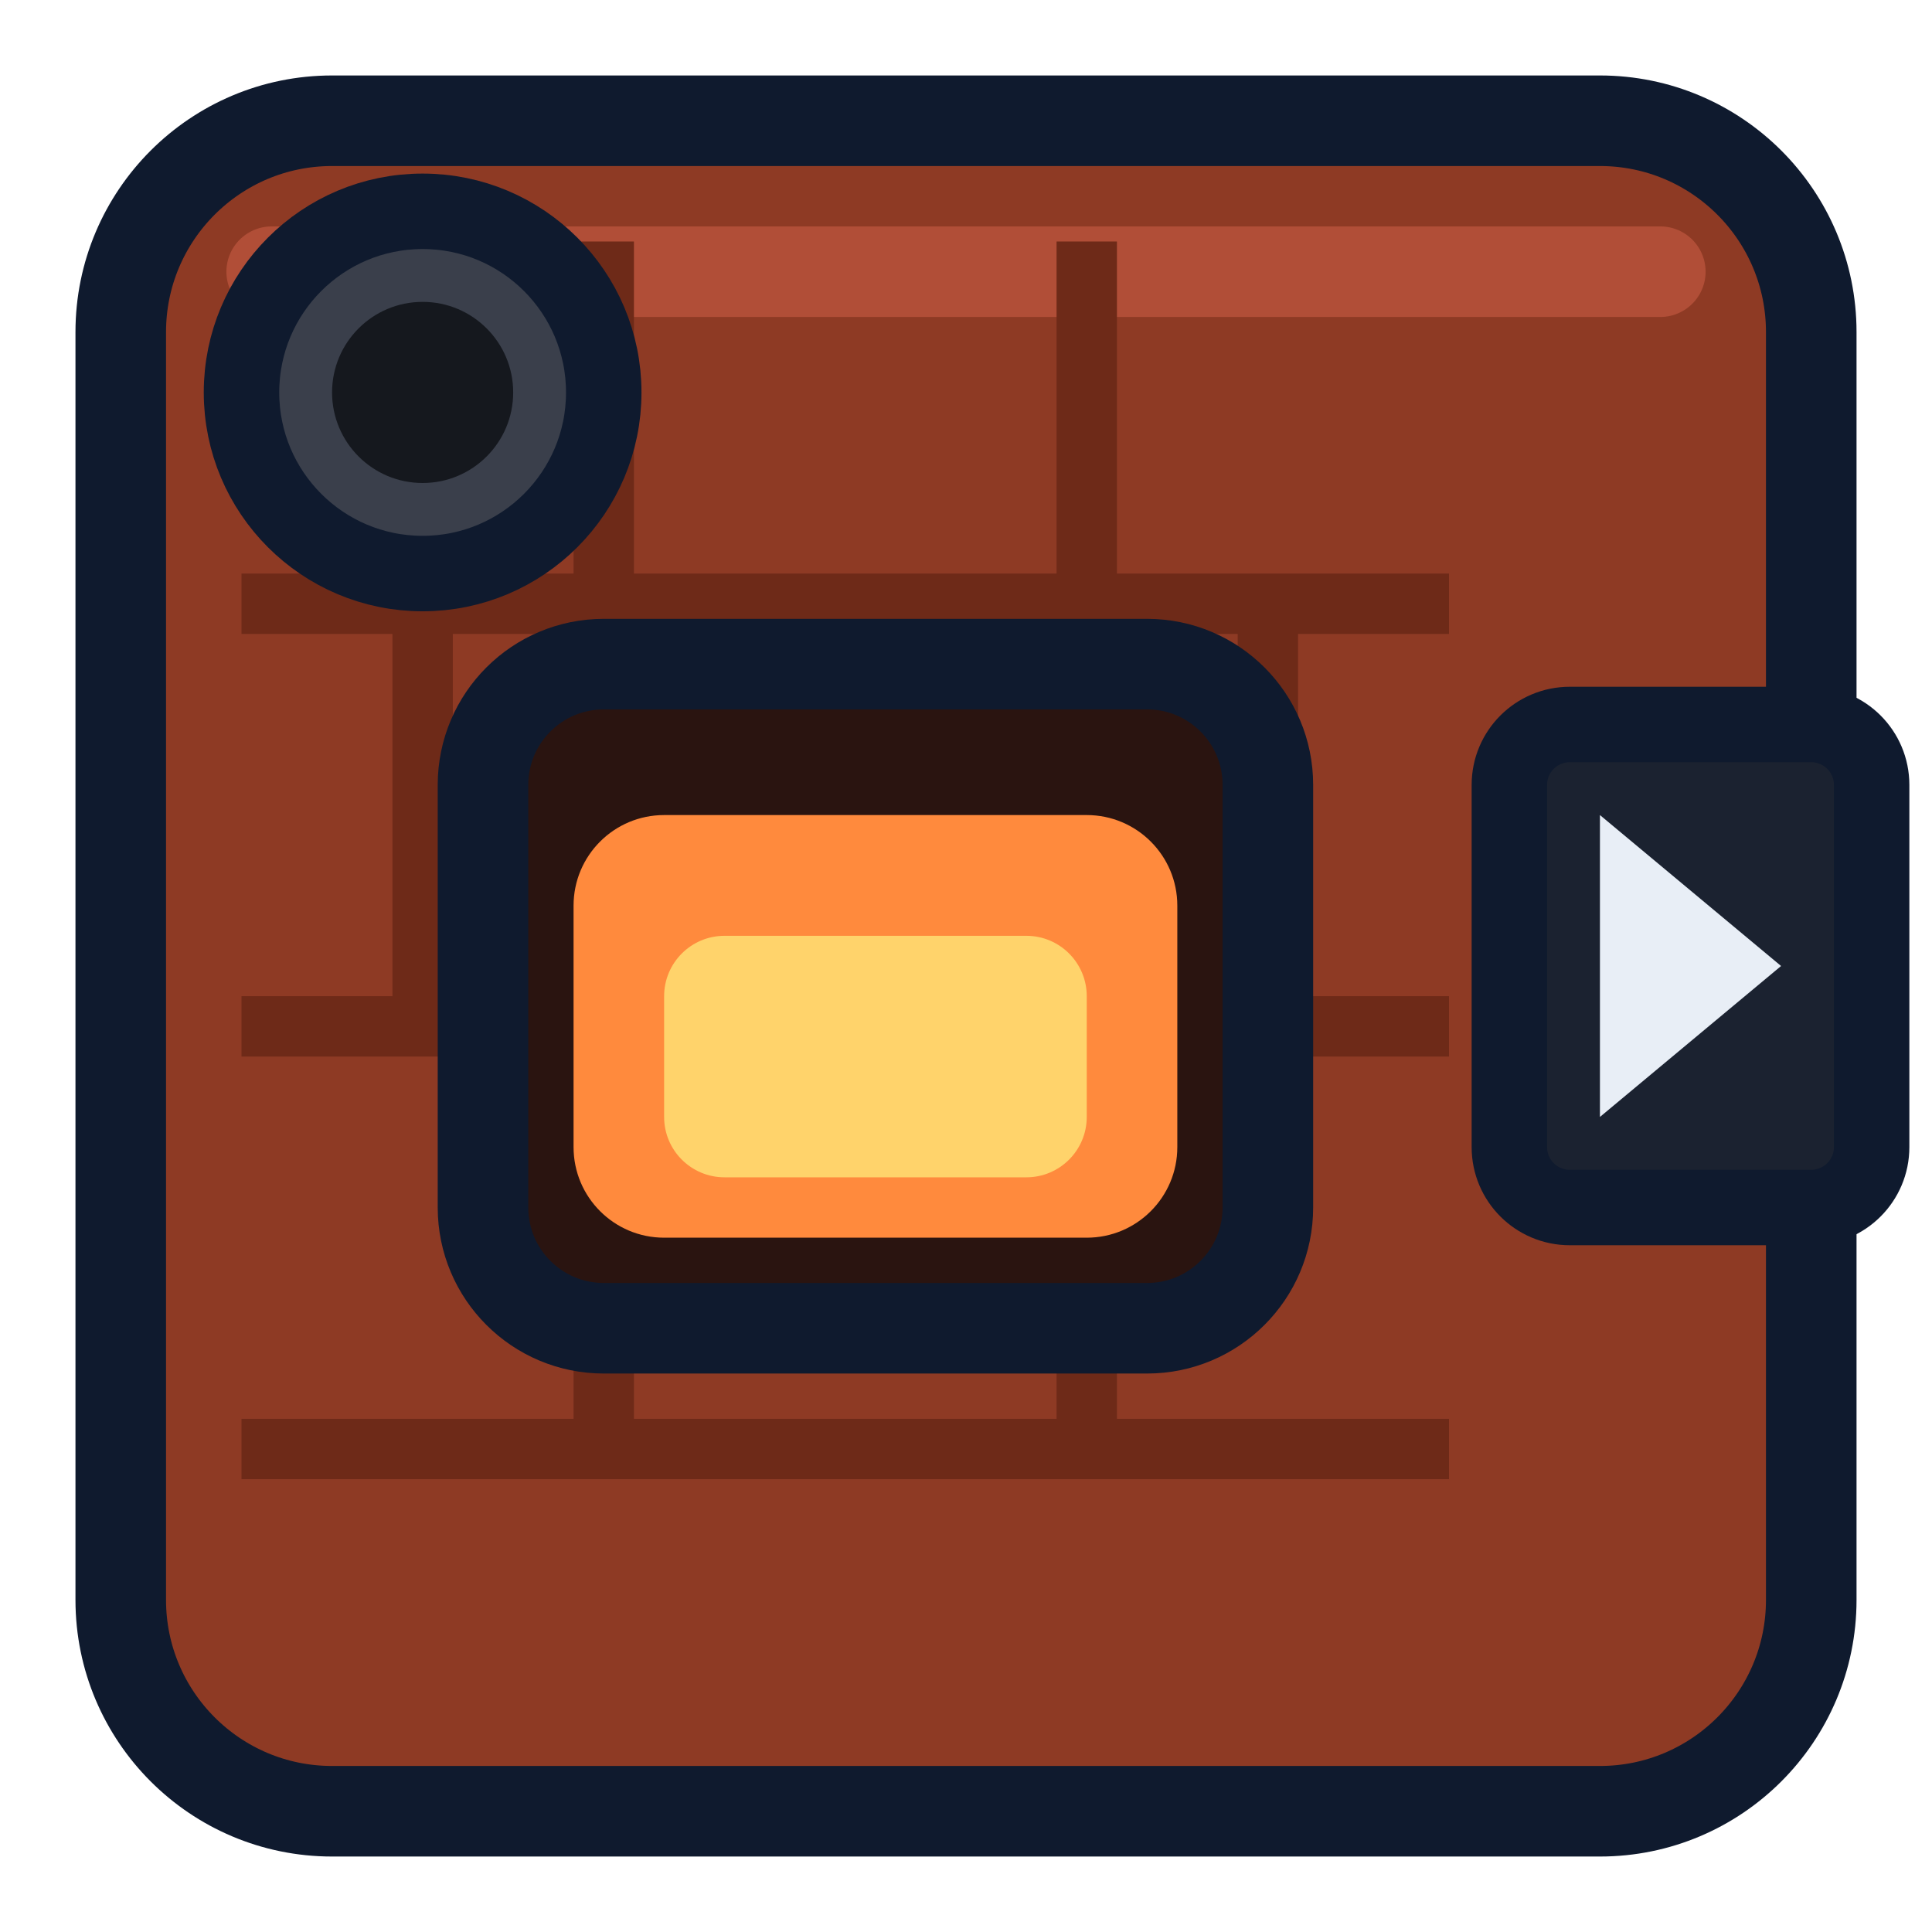
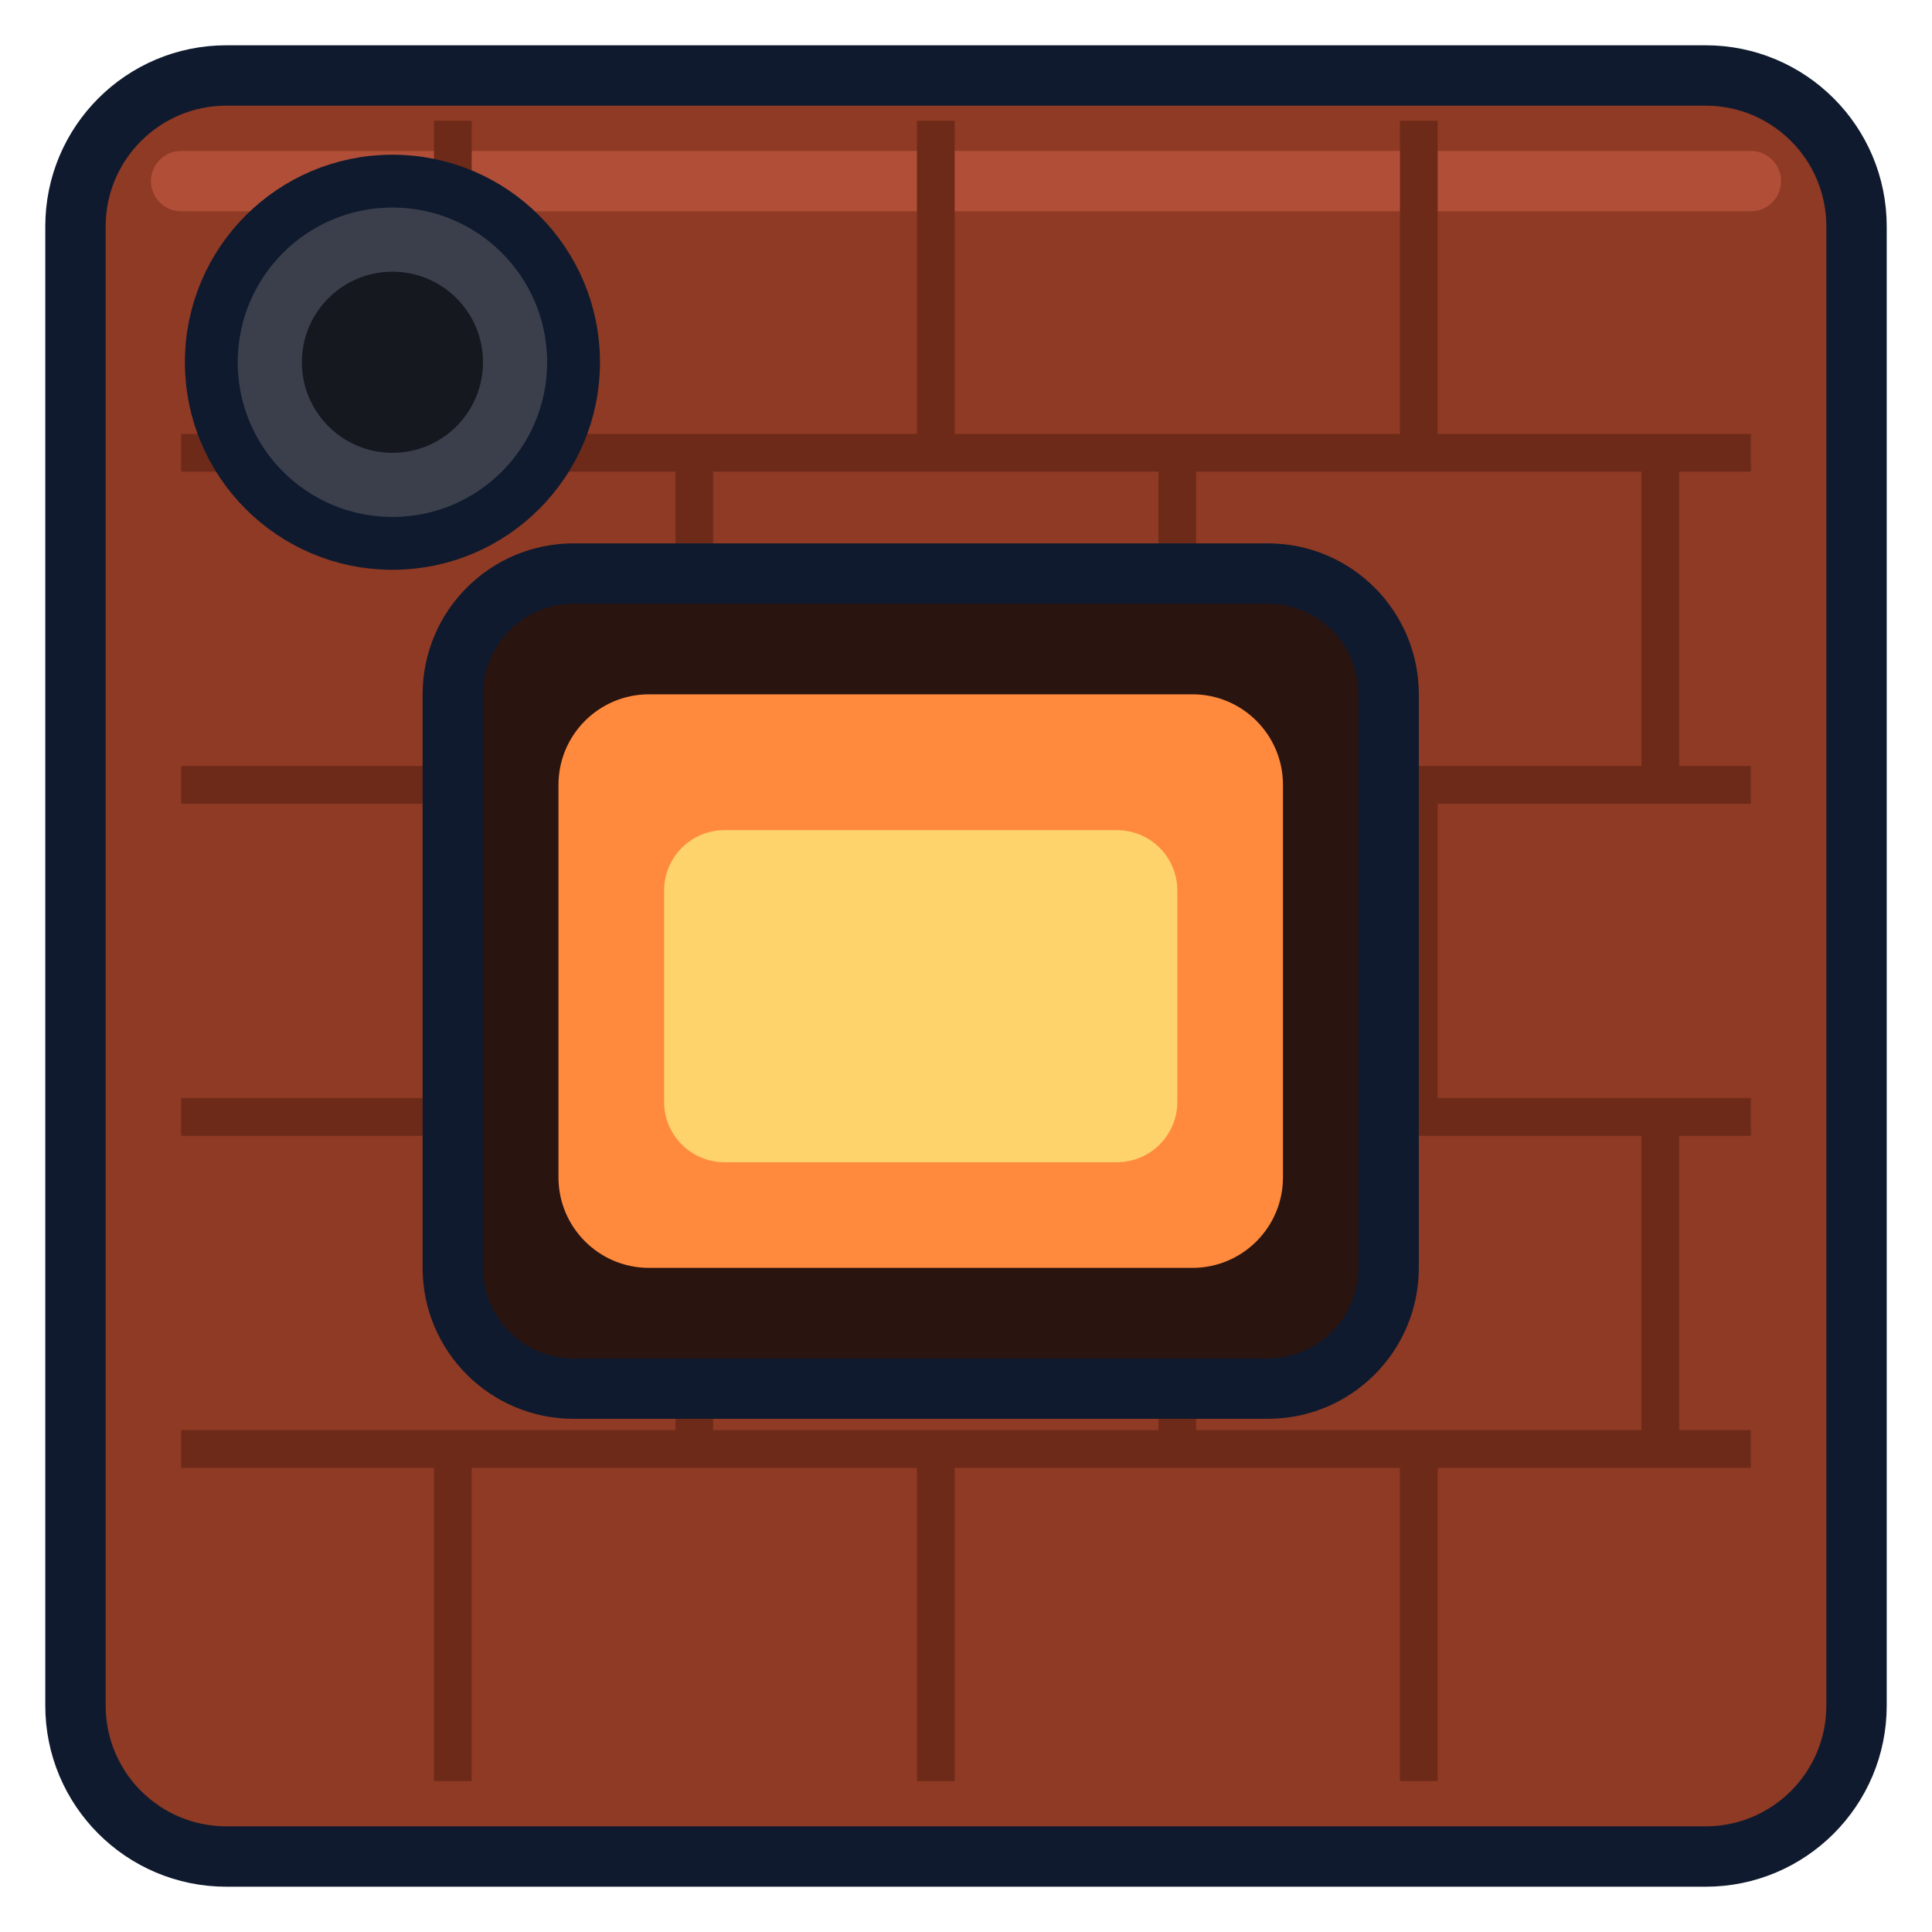
- <svg xmlns="http://www.w3.org/2000/svg" viewBox="0 0 64 64">
-   <rect x="4" y="4" width="56" height="56" rx="7" fill="#8e3a24" stroke="#0f1a2e" stroke-width="3" />
-   <path d="M9 9 H55" stroke="#c0573f" stroke-width="3" stroke-linecap="round" opacity="0.7" />
-   <path d="M8 20 H48 M8 34 H48 M8 48 H48 M20 8 V20 M36 8 V20 M14 20 V34 M28 20 V34 M42 20 V34 M20 34 V48 M36 34 V48" stroke="#6e2a18" stroke-width="2" />
-   <rect x="16" y="22" width="26" height="22" rx="4" fill="#2a1410" stroke="#0f1a2e" stroke-width="3" />
-   <rect x="19" y="27" width="20" height="14" rx="3" fill="#ff8a3d" />
-   <rect x="22" y="31" width="14" height="8" rx="2" fill="#ffd36b" />
-   <circle cx="14" cy="13" r="6" fill="#3a3f4b" stroke="#0f1a2e" stroke-width="2.5" />
-   <circle cx="14" cy="13" r="3" fill="#15181e" />
-   <rect x="50" y="24" width="12" height="16" rx="2" fill="#1b2230" stroke="#0f1a2e" stroke-width="2.5" />
-   <path d="M53 27 L59 32 L53 37 Z" fill="#e8eef6" />
+ <svg xmlns="http://www.w3.org/2000/svg" viewBox="0 0 128 128">
+   <rect x="5" y="5" width="118" height="118" rx="10" fill="#8e3a24" stroke="#0f1a2e" stroke-width="4" />
+   <path d="M12 12 H116" stroke="#c0573f" stroke-width="4" stroke-linecap="round" opacity="0.7" />
+   <path d="M12 30 H116" stroke="#6e2a18" stroke-width="2.5" />
+   <path d="M12 52 H116" stroke="#6e2a18" stroke-width="2.5" />
+   <path d="M12 74 H116" stroke="#6e2a18" stroke-width="2.5" />
+   <path d="M12 96 H116" stroke="#6e2a18" stroke-width="2.5" />
+   <path d="M30 8 V30" stroke="#6e2a18" stroke-width="2.5" />
+   <path d="M62 8 V30" stroke="#6e2a18" stroke-width="2.5" />
+   <path d="M94 8 V30" stroke="#6e2a18" stroke-width="2.5" />
+   <path d="M46 30 V52" stroke="#6e2a18" stroke-width="2.5" />
+   <path d="M78 30 V52" stroke="#6e2a18" stroke-width="2.5" />
+   <path d="M110 30 V52" stroke="#6e2a18" stroke-width="2.5" />
+   <path d="M30 52 V74" stroke="#6e2a18" stroke-width="2.5" />
+   <path d="M62 52 V74" stroke="#6e2a18" stroke-width="2.5" />
+   <path d="M94 52 V74" stroke="#6e2a18" stroke-width="2.5" />
+   <path d="M46 74 V96" stroke="#6e2a18" stroke-width="2.5" />
+   <path d="M78 74 V96" stroke="#6e2a18" stroke-width="2.5" />
+   <path d="M110 74 V96" stroke="#6e2a18" stroke-width="2.5" />
+   <path d="M30 96 V118" stroke="#6e2a18" stroke-width="2.5" />
+   <path d="M62 96 V118" stroke="#6e2a18" stroke-width="2.5" />
+   <path d="M94 96 V118" stroke="#6e2a18" stroke-width="2.5" />
+   <rect x="30" y="38" width="62" height="54" rx="8" fill="#2a1410" stroke="#0f1a2e" stroke-width="4" />
+   <rect x="37" y="46" width="48" height="38" rx="6" fill="#ff8a3d" />
+   <rect x="44" y="55" width="34" height="22" rx="4" fill="#ffd36b" />
+   <circle cx="26" cy="24" r="12" fill="#3a3f4b" stroke="#0f1a2e" stroke-width="3.5" />
+   <circle cx="26" cy="24" r="6" fill="#15181e" />
</svg>
